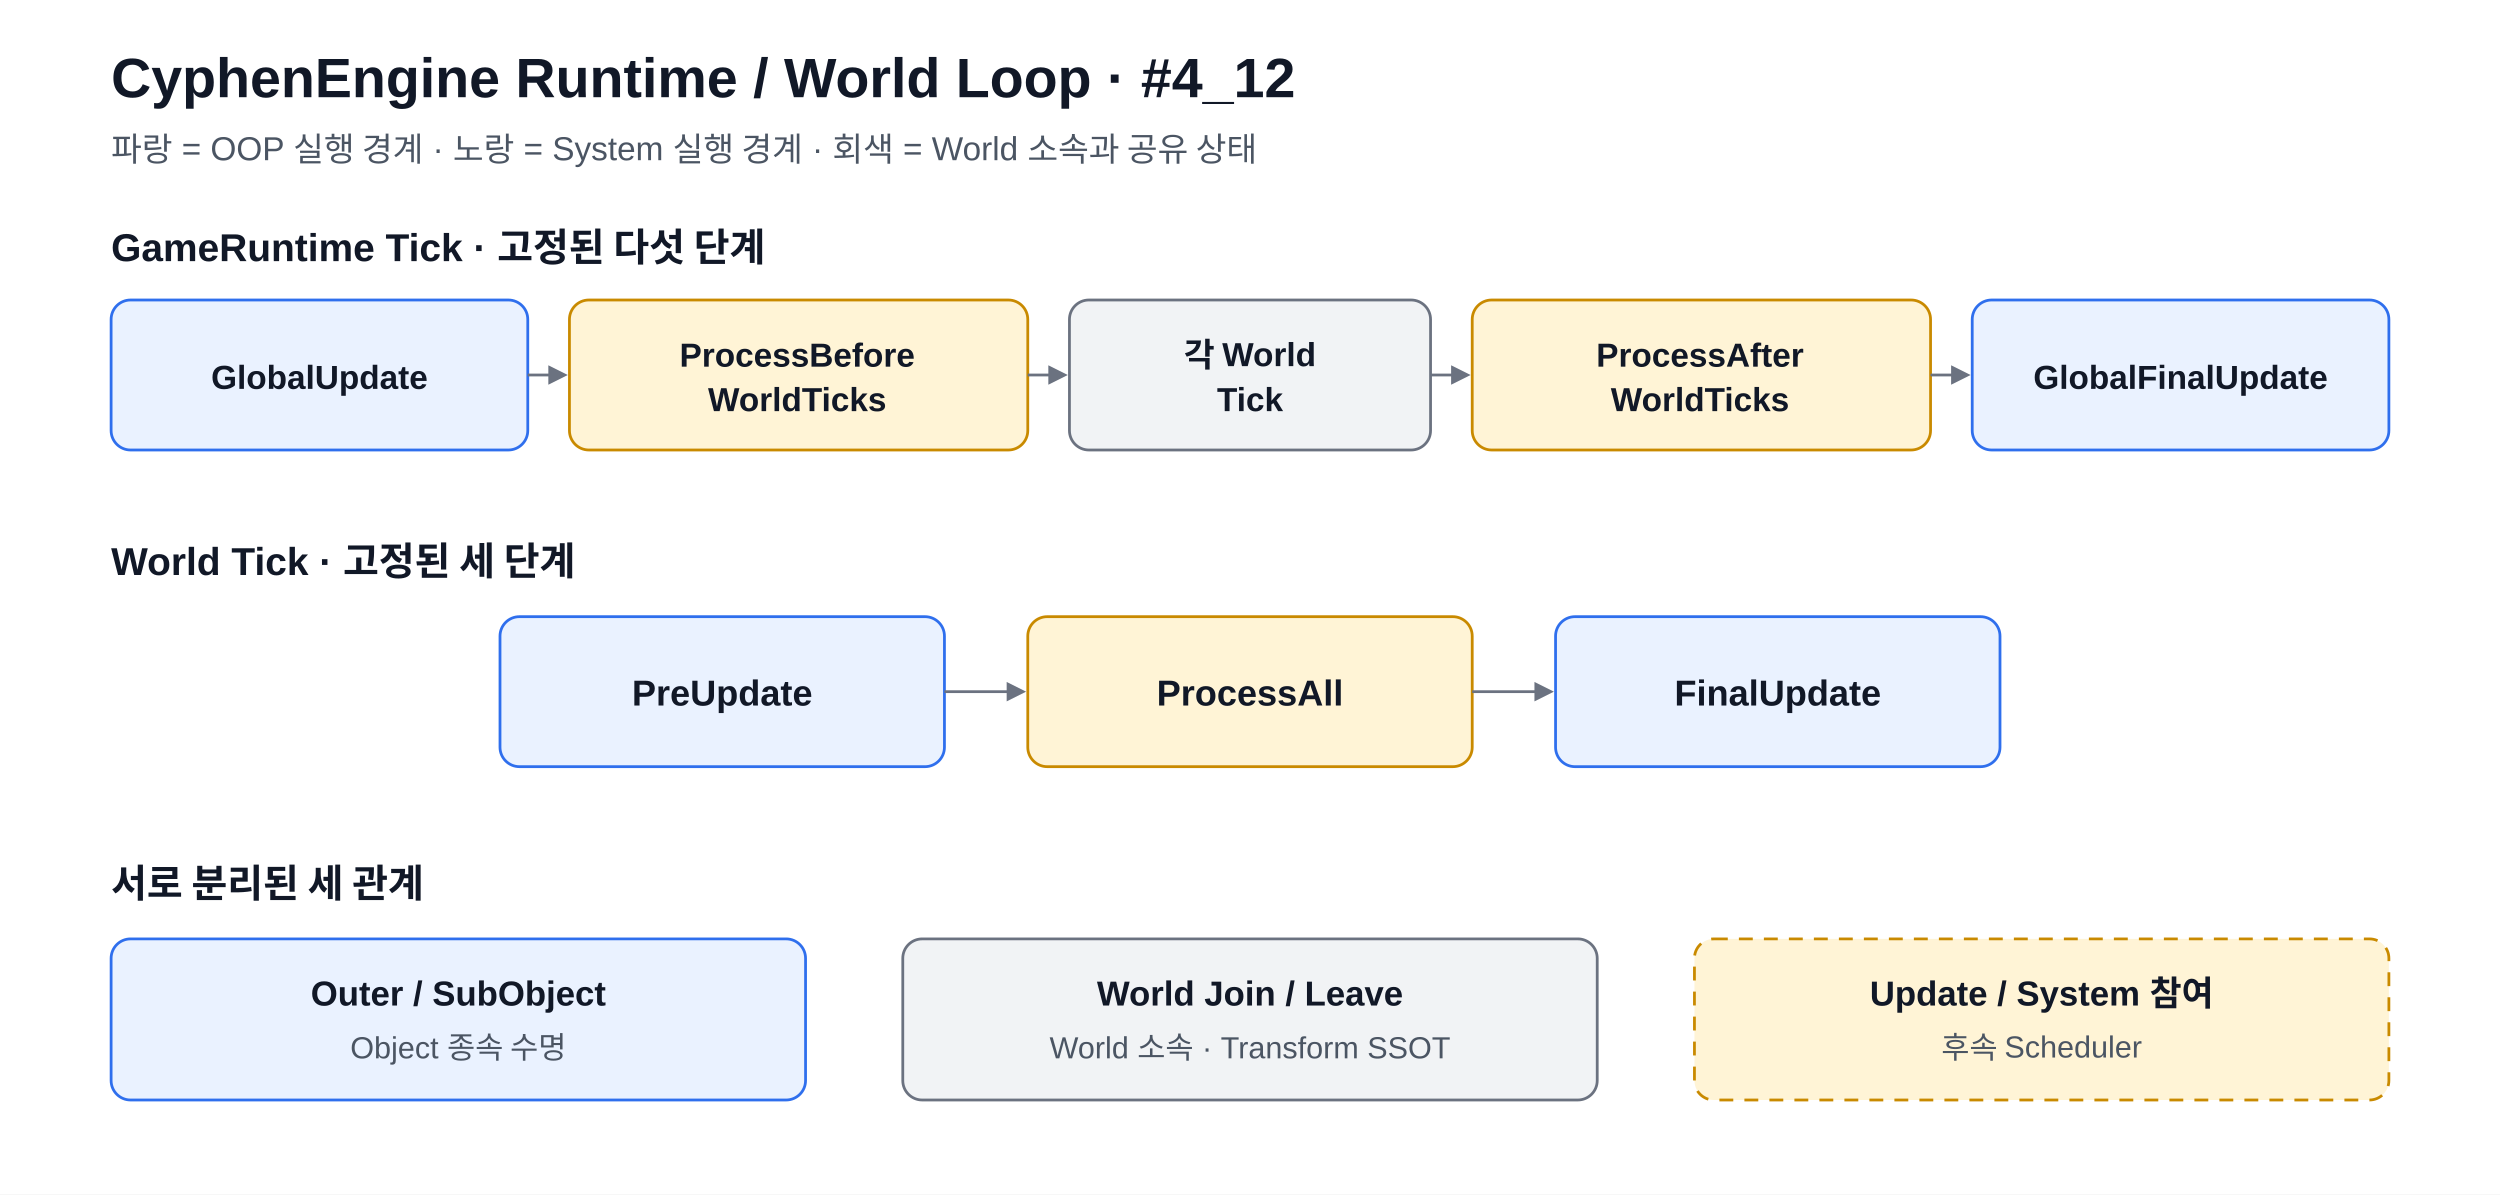
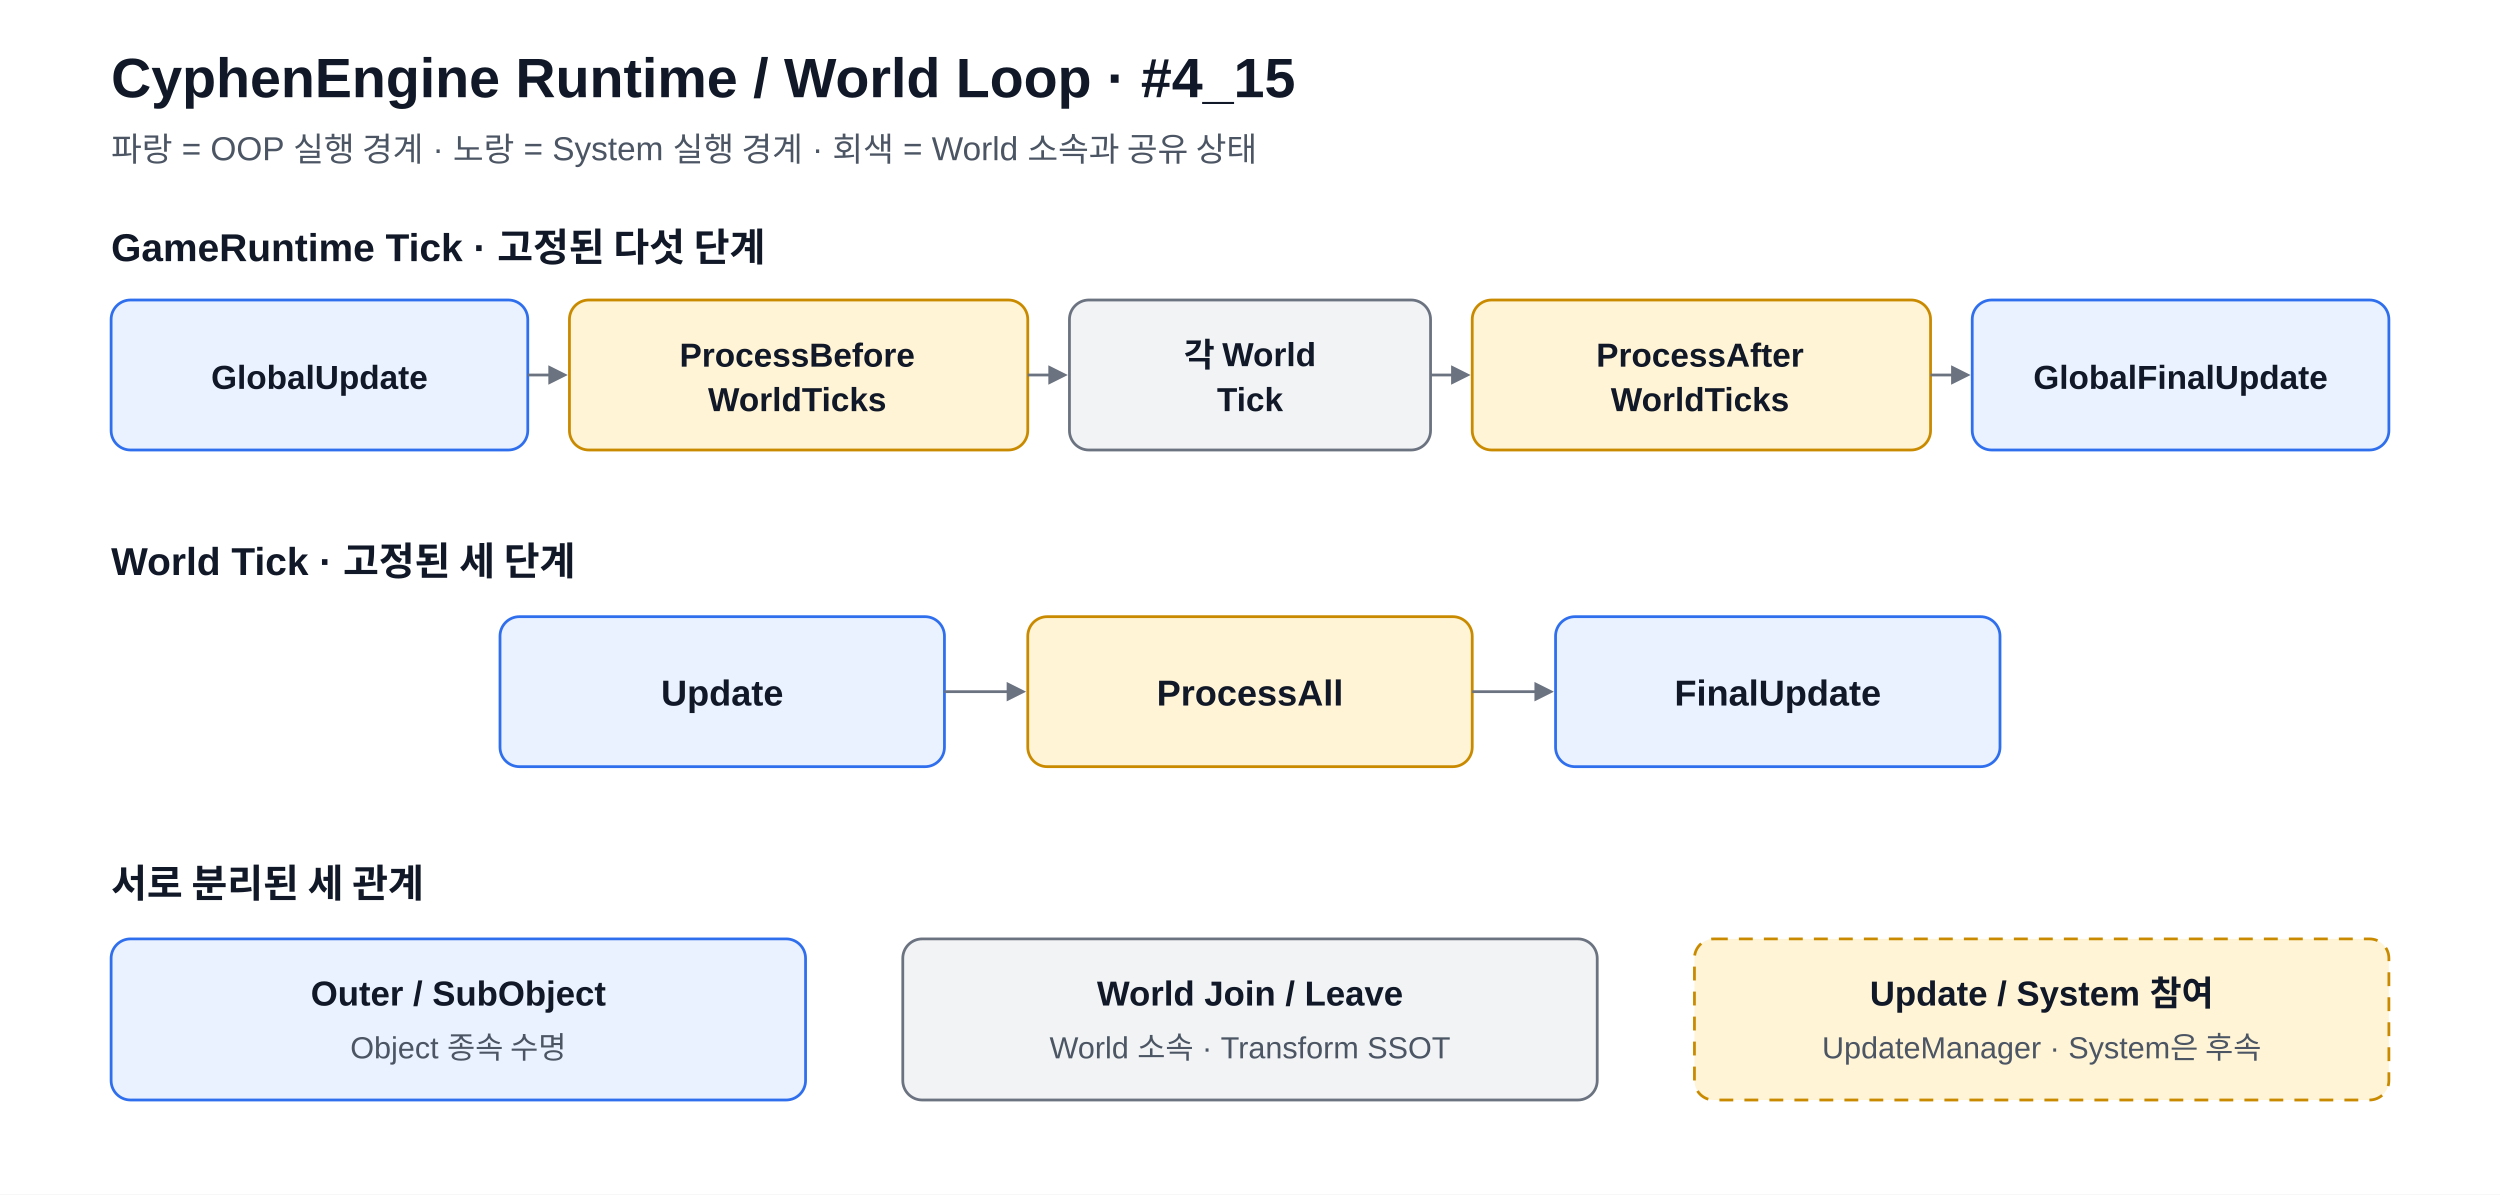
<svg xmlns="http://www.w3.org/2000/svg" viewBox="0 0 900 430" font-family="Segoe UI, Malgun Gothic, Arial, sans-serif">
  <defs>
    <marker id="arrow" viewBox="0 0 10 10" refX="8" refY="5" markerWidth="7" markerHeight="7" orient="auto-start-reverse">
      <path d="M0 0 L10 5 L0 10 z" fill="#6b7280" />
    </marker>
  </defs>
  <rect x="0" y="0" width="900" height="430" fill="#ffffff" />
-   <text x="40" y="35" font-size="20" font-weight="700" fill="#111827">CyphenEngine Runtime / World Loop · #4_12</text>
+   <text x="40" y="35" font-size="20" font-weight="700" fill="#111827">CyphenEngine Runtime / World Loop · #4_15</text>
  <text x="40" y="58" font-size="12" fill="#4b5563">파랑 = OOP 실행 경계 · 노랑 = System 실행 경계 · 회색 = World 소속과 공유 상태</text>
  <text x="40" y="94" font-size="14" font-weight="700" fill="#111827">GameRuntime Tick · 고정된 다섯 단계</text>
  <rect x="40" y="108" width="150" height="54" rx="7" fill="#eaf2ff" stroke="#2f6fed" />
  <text x="115" y="140" font-size="12" font-weight="600" fill="#111827" text-anchor="middle">GlobalUpdate</text>
  <rect x="205" y="108" width="165" height="54" rx="7" fill="#fff4d6" stroke="#c98a00" />
  <text x="287" y="132" font-size="12" font-weight="600" fill="#111827" text-anchor="middle">ProcessBefore</text>
  <text x="287" y="148" font-size="12" font-weight="600" fill="#111827" text-anchor="middle">WorldTicks</text>
  <rect x="385" y="108" width="130" height="54" rx="7" fill="#f1f3f5" stroke="#6b7280" />
  <text x="450" y="132" font-size="12" font-weight="600" fill="#111827" text-anchor="middle">각 World</text>
  <text x="450" y="148" font-size="12" font-weight="600" fill="#111827" text-anchor="middle">Tick</text>
  <rect x="530" y="108" width="165" height="54" rx="7" fill="#fff4d6" stroke="#c98a00" />
  <text x="612" y="132" font-size="12" font-weight="600" fill="#111827" text-anchor="middle">ProcessAfter</text>
  <text x="612" y="148" font-size="12" font-weight="600" fill="#111827" text-anchor="middle">WorldTicks</text>
  <rect x="710" y="108" width="150" height="54" rx="7" fill="#eaf2ff" stroke="#2f6fed" />
  <text x="785" y="140" font-size="12" font-weight="600" fill="#111827" text-anchor="middle">GlobalFinalUpdate</text>
  <line x1="190" y1="135" x2="203" y2="135" stroke="#6b7280" marker-end="url(#arrow)" />
  <line x1="370" y1="135" x2="383" y2="135" stroke="#6b7280" marker-end="url(#arrow)" />
  <line x1="515" y1="135" x2="528" y2="135" stroke="#6b7280" marker-end="url(#arrow)" />
  <line x1="695" y1="135" x2="708" y2="135" stroke="#6b7280" marker-end="url(#arrow)" />
  <text x="40" y="207" font-size="14" font-weight="700" fill="#111827">World Tick · 고정된 세 단계</text>
  <rect x="180" y="222" width="160" height="54" rx="7" fill="#eaf2ff" stroke="#2f6fed" />
-   <text x="260" y="254" font-size="13" font-weight="600" fill="#111827" text-anchor="middle">PreUpdate</text>
+   <text x="260" y="254" font-size="13" font-weight="600" fill="#111827" text-anchor="middle">Update</text>
  <rect x="370" y="222" width="160" height="54" rx="7" fill="#fff4d6" stroke="#c98a00" />
  <text x="450" y="254" font-size="13" font-weight="600" fill="#111827" text-anchor="middle">ProcessAll</text>
  <rect x="560" y="222" width="160" height="54" rx="7" fill="#eaf2ff" stroke="#2f6fed" />
  <text x="640" y="254" font-size="13" font-weight="600" fill="#111827" text-anchor="middle">FinalUpdate</text>
  <line x1="340" y1="249" x2="368" y2="249" stroke="#6b7280" marker-end="url(#arrow)" />
  <line x1="530" y1="249" x2="558" y2="249" stroke="#6b7280" marker-end="url(#arrow)" />
  <text x="40" y="323" font-size="14" font-weight="700" fill="#111827">서로 분리된 세 관계</text>
  <rect x="40" y="338" width="250" height="58" rx="7" fill="#eaf2ff" stroke="#2f6fed" />
  <text x="165" y="362" font-size="12.5" font-weight="600" fill="#111827" text-anchor="middle">Outer / SubObject</text>
  <text x="165" y="381" font-size="11" fill="#4b5563" text-anchor="middle">Object 종속 수명</text>
  <rect x="325" y="338" width="250" height="58" rx="7" fill="#f1f3f5" stroke="#6b7280" />
  <text x="450" y="362" font-size="12.5" font-weight="600" fill="#111827" text-anchor="middle">World Join / Leave</text>
  <text x="450" y="381" font-size="11" fill="#4b5563" text-anchor="middle">World 소속 · Transform SSOT</text>
  <rect x="610" y="338" width="250" height="58" rx="7" fill="#fff4d6" stroke="#c98a00" stroke-dasharray="5 4" />
  <text x="735" y="362" font-size="12.5" font-weight="600" fill="#111827" text-anchor="middle">Update / System 참여</text>
-   <text x="735" y="381" font-size="11" fill="#4b5563" text-anchor="middle">후속 Scheduler</text>
+   <text x="735" y="381" font-size="11" fill="#4b5563" text-anchor="middle">UpdateManager · System은 후속</text>
</svg>
